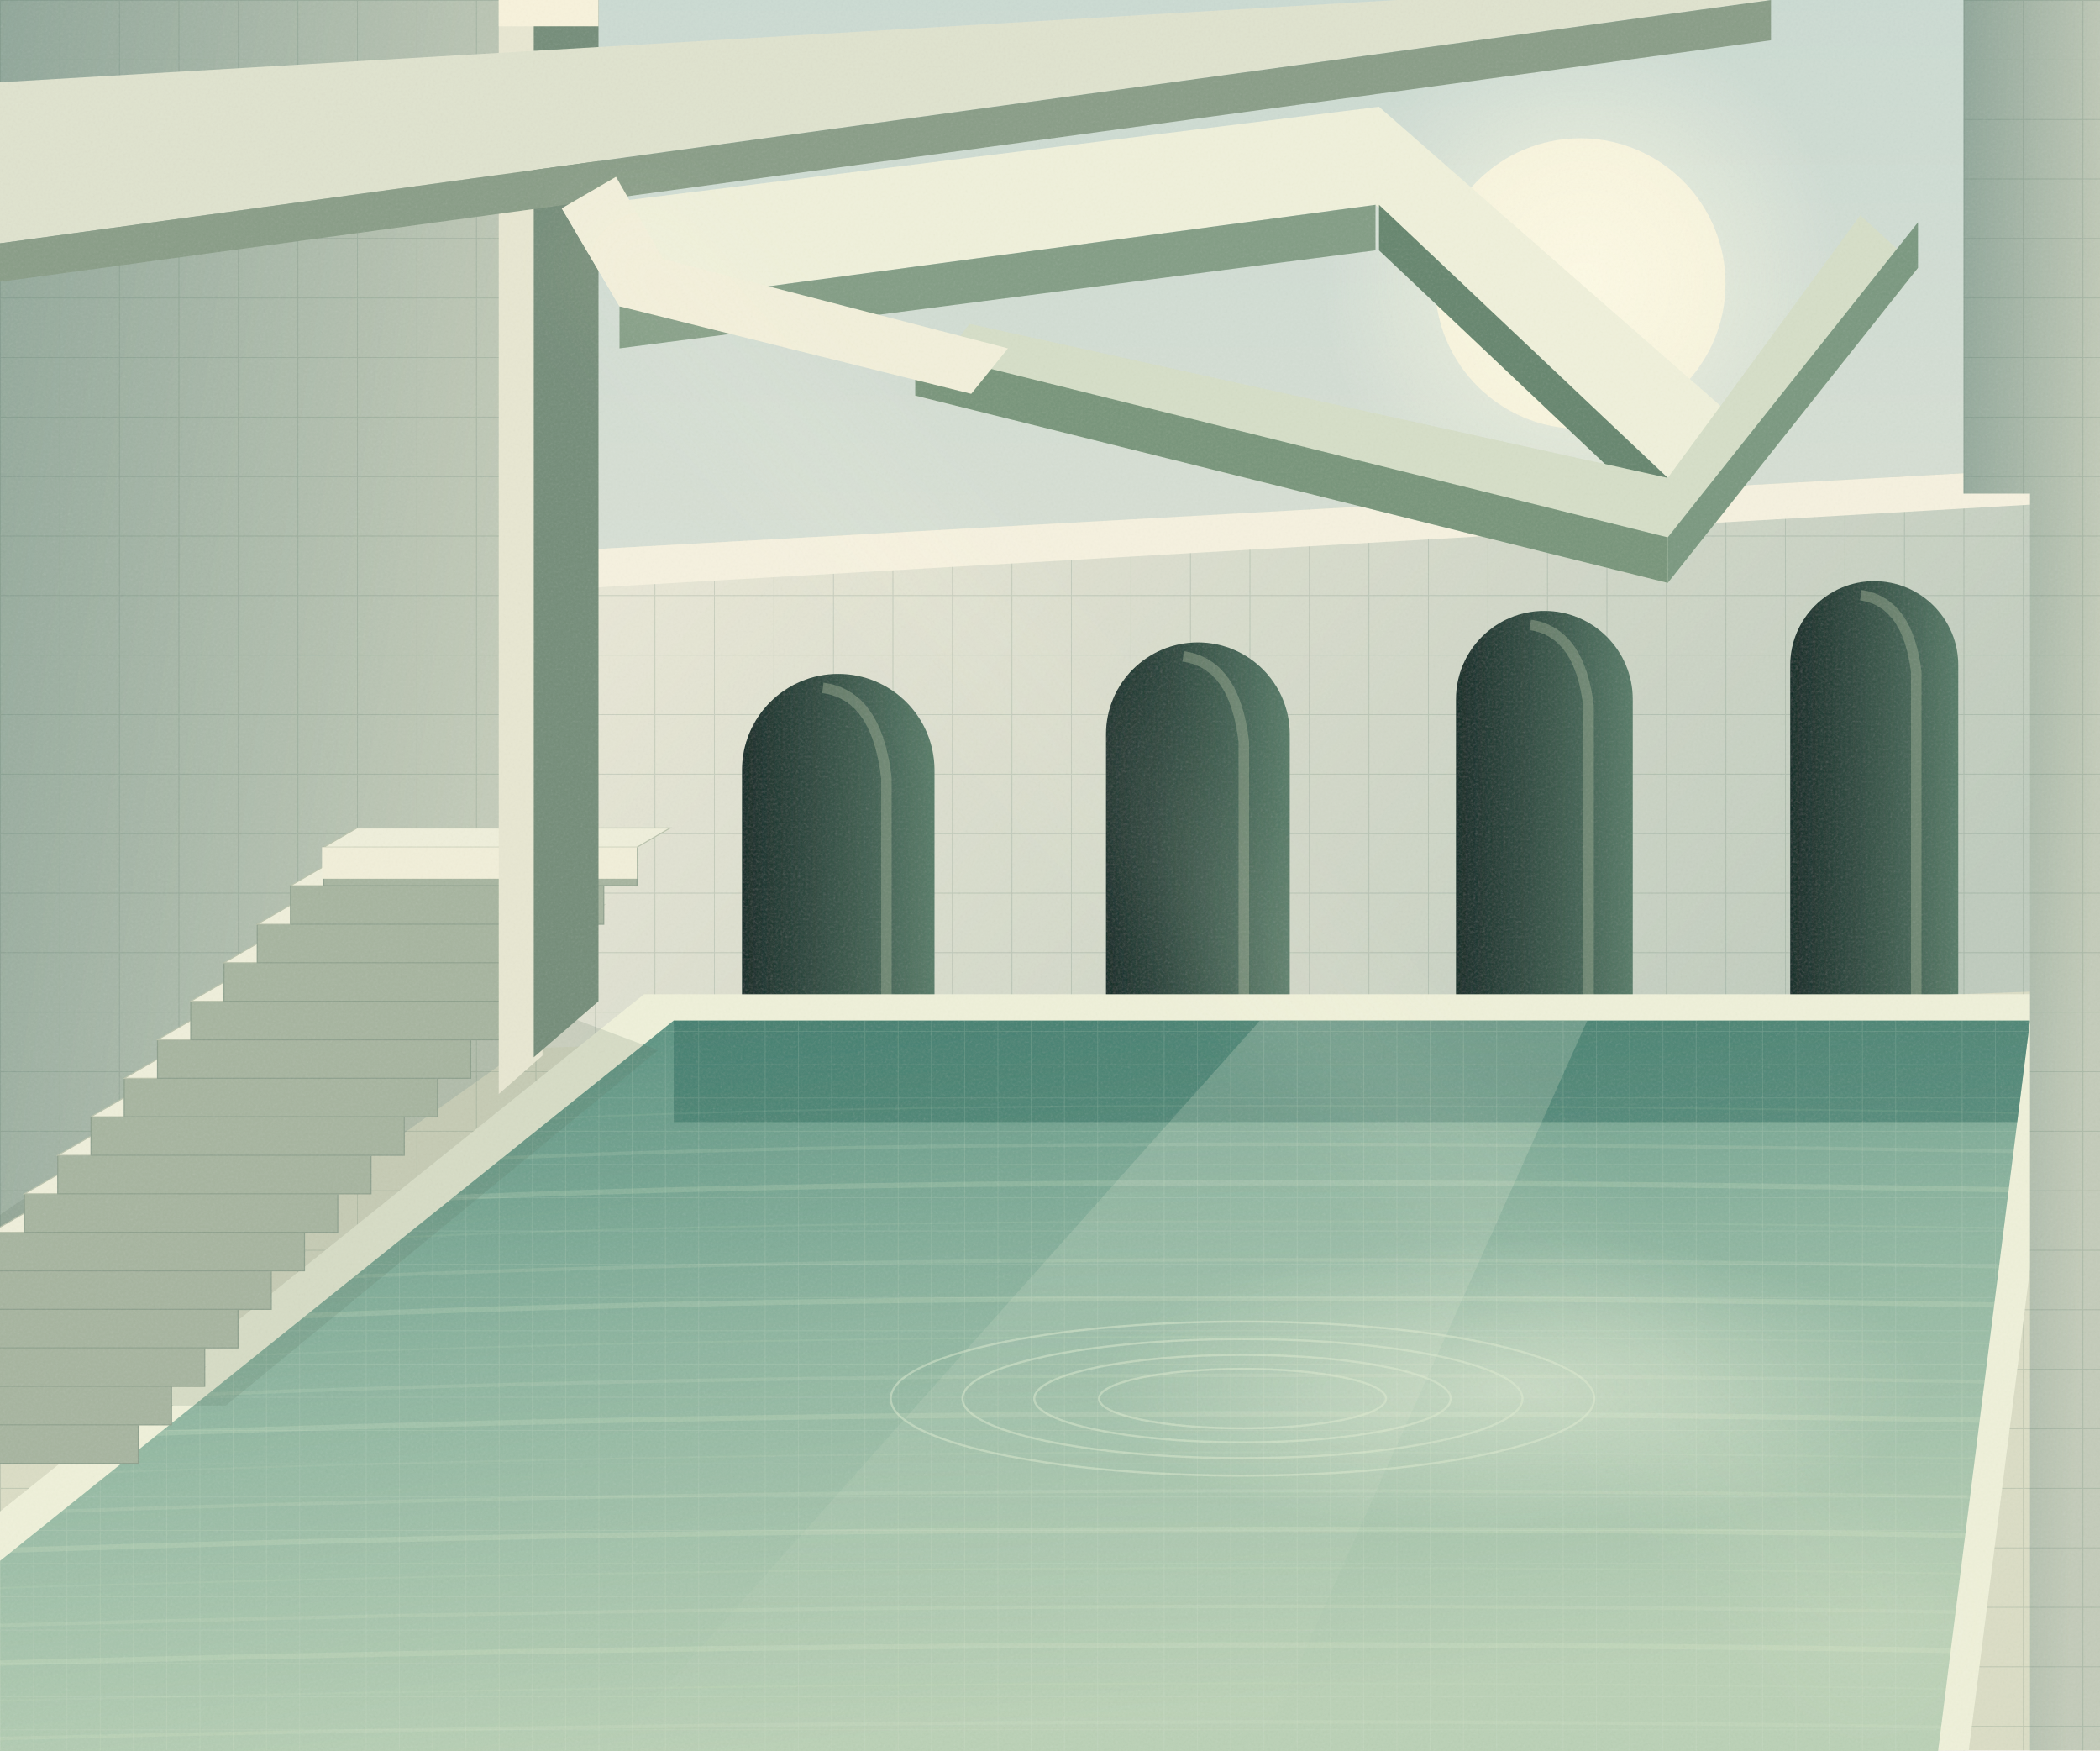
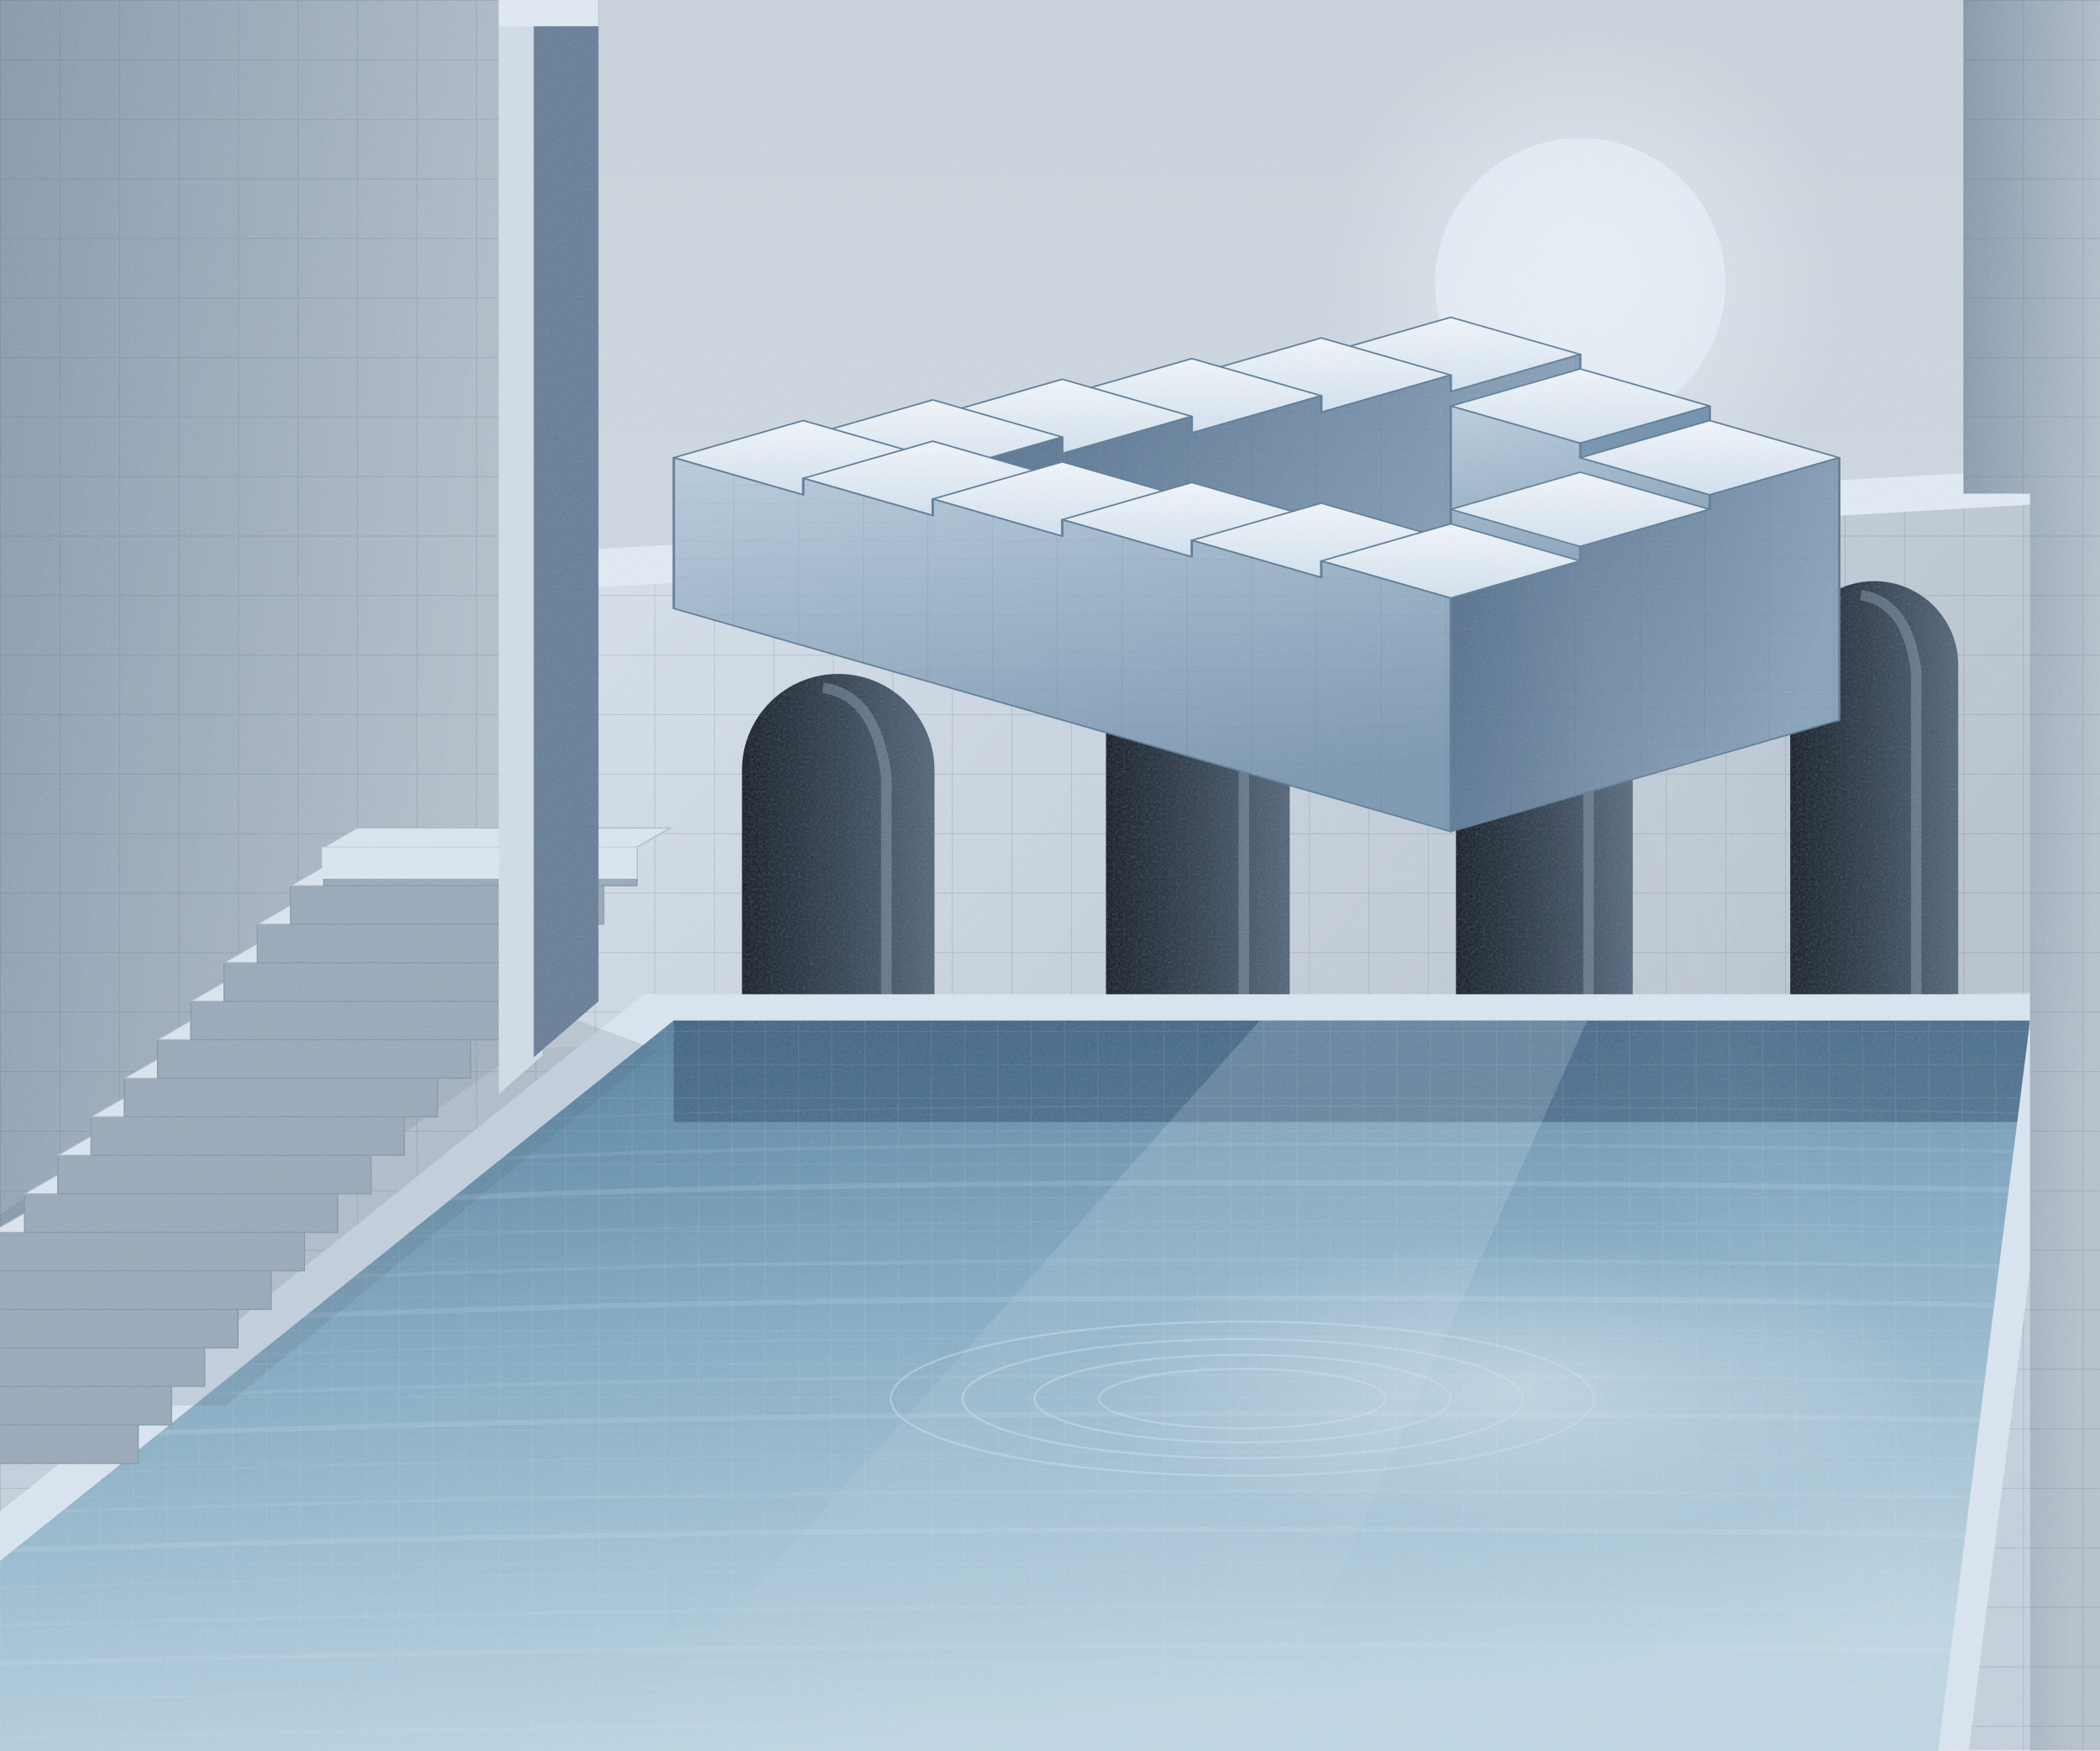
<svg xmlns="http://www.w3.org/2000/svg" viewBox="0 0 1200 1000">
  <defs>
    <linearGradient id="sky" x2="0" y2="1">
-       <stop stop-color="#cbdad2" />
-       <stop offset="1" stop-color="#f0e9d7" />
+       <stop stop-color="#cad2db" />
+       <stop offset="1" stop-color="#d8e3ef" />
    </linearGradient>
    <linearGradient id="wall" x2="1" y2=".4">
-       <stop stop-color="#ece9d8" />
-       <stop offset="1" stop-color="#bfcbbd" />
+       <stop stop-color="#d8e2ec" />
+       <stop offset="1" stop-color="#b9c4cf" />
    </linearGradient>
    <linearGradient id="side" x2="1" y2=".4">
-       <stop stop-color="#91a79a" />
-       <stop offset="1" stop-color="#c3cbb9" />
+       <stop stop-color="#8a9bae" />
+       <stop offset="1" stop-color="#b7c2cd" />
    </linearGradient>
    <linearGradient id="water" x2=".3" y2="1">
-       <stop stop-color="#508b7b" />
-       <stop offset=".5" stop-color="#8eb5a0" />
-       <stop offset="1" stop-color="#bad0b6" />
+       <stop stop-color="#4d7898" />
+       <stop offset=".5" stop-color="#88aec5" />
+       <stop offset="1" stop-color="#bfd6e3" />
    </linearGradient>
    <linearGradient id="dark" x2="1" y2="0">
-       <stop stop-color="#172e29" />
-       <stop offset="1" stop-color="#597c69" />
+       <stop stop-color="#17222e" />
+       <stop offset="1" stop-color="#576a7e" />
    </linearGradient>
    <linearGradient id="light" x2="0" y2="1">
-       <stop stop-color="#fffae3" stop-opacity=".85" />
-       <stop offset="1" stop-color="#fffae3" stop-opacity="0" />
+       <stop stop-color="#ebf1f7" stop-opacity=".85" />
+       <stop offset="1" stop-color="#ebf1f7" stop-opacity="0" />
    </linearGradient>
    <radialGradient id="glow">
-       <stop stop-color="#fffce7" stop-opacity=".75" />
-       <stop offset="1" stop-color="#fffce7" stop-opacity="0" />
+       <stop stop-color="#eef3f8" stop-opacity=".75" />
+       <stop offset="1" stop-color="#eef3f8" stop-opacity="0" />
    </radialGradient>
    <pattern id="tiles" width="34" height="34" patternUnits="userSpaceOnUse">
-       <path d="M34 0H0V34" fill="none" stroke="#516f60" stroke-opacity=".18" stroke-width="1" />
+       <path d="M34 0H0V34" fill="none" stroke="#4f5f71" stroke-opacity=".18" stroke-width="1" />
    </pattern>
    <pattern id="smalltiles" width="19" height="19" patternUnits="userSpaceOnUse">
-       <path d="M19 0H0V19" fill="none" stroke="#e3ead6" stroke-opacity=".3" stroke-width=".8" />
+       <path d="M19 0H0V19" fill="none" stroke="#d6e0ea" stroke-opacity=".3" stroke-width=".8" />
    </pattern>
    <filter id="grain">
      <feTurbulence type="fractalNoise" baseFrequency=".7" numOctaves="3" stitchTiles="stitch" />
      <feColorMatrix type="saturate" values="0" />
      <feComponentTransfer>
        <feFuncA type="linear" slope=".11" />
      </feComponentTransfer>
      <feBlend in="SourceGraphic" mode="soft-light" />
    </filter>
    <filter id="blur">
      <feGaussianBlur stdDeviation="22" />
    </filter>
    <clipPath id="pool">
      <path d="M385 583H1160L1105 1020H-160Z" />
    </clipPath>
+     <linearGradient id="stair-tread" x2="0" y2="1">
+       <stop stop-color="#f0f5fa" />
+       <stop offset="1" stop-color="#d3e0ed" />
+     </linearGradient>
+     <linearGradient id="stair-front" x2=".3" y2="1">
+       <stop stop-color="#bacddd" />
+       <stop offset="1" stop-color="#7f9ab3" />
+     </linearGradient>
+     <linearGradient id="stair-inner" x2="1" y2=".3">
+       <stop stop-color="#536e8b" />
+       <stop offset="1" stop-color="#8ba4ba" />
+     </linearGradient>
+     <pattern id="stair-tiles" width="18.5" height="9" patternUnits="userSpaceOnUse">
+       <path d="M18.5 0H0V9" fill="none" stroke="#3e5c79" stroke-opacity=".15" stroke-width=".35" />
+     </pattern>
+     <filter id="reflection-blur" x="-10%" y="-10%" width="120%" height="120%">
+       <feGaussianBlur stdDeviation="2.5 1.2" />
+     </filter>
+     <path id="penrose-tread" d="m0,0 37,18 -37,18 -37,-18 z" />
+     <path id="stair-inside-wall" d="m279,36 -37,18 v-8 l-37,18 v-8 l-37,18 v-8 l-37,18 v-8 l-37,18 v77 h185 z" />
+     <path id="stair-front-wall" d="m20,159 v-73 l37,18 v-8 l37,18 v-8 l37,18 v-8 l37,18 v-8 l37,18 v-8 l37,18 v113 z" />
+     <path id="stair-right-wall" d="m353,86 -37,18 v7 l-37,18 v7 l-37,18 v113 l111,-54 z" />
+     <g id="penrose-staircase" transform="translate(345 160) scale(2 1.18)" stroke="#607f9a" stroke-width=".7" stroke-linejoin="round" fill="url(#stair-tread)">
+       <use href="#penrose-tread" x="242" y="18" />
+       <use href="#penrose-tread" x="205" y="28" />
+       <use href="#penrose-tread" x="168" y="38" />
+       <use href="#penrose-tread" x="131" y="48" />
+       <use href="#penrose-tread" x="94" y="58" />
+       <use href="#penrose-tread" x="57" y="68" />
+       <use href="#stair-inside-wall" fill="url(#stair-inner)" />
+       <use href="#stair-inside-wall" fill="url(#stair-tiles)" stroke="none" />
+       <use href="#penrose-tread" x="279" y="43" />
+       <path fill="#7593ae" d="m316,61 v7 l-37,18 v-7 z" />
+       <path fill="url(#stair-front)" d="m316,104 -37,-18 v-7 l-37,-18 v99 h74 z" />
+       <use href="#penrose-tread" x="94" y="78" />
+       <use href="#penrose-tread" x="131" y="88" />
+       <use href="#penrose-tread" x="168" y="98" />
+       <use href="#penrose-tread" x="205" y="108" />
+       <use href="#penrose-tread" x="242" y="118" />
+       <use href="#penrose-tread" x="279" y="93" />
+       <use href="#penrose-tread" x="316" y="68" />
+       <use href="#stair-right-wall" fill="url(#stair-inner)" />
+       <use href="#stair-right-wall" fill="url(#stair-tiles)" stroke="none" />
+       <use href="#stair-front-wall" fill="url(#stair-front)" />
+       <use href="#stair-front-wall" fill="url(#stair-tiles)" stroke="none" />
+     </g>
  </defs>
  <g filter="url(#grain)">
    <path fill="url(#sky)" d="M0 0h1200v1000H0z" />
-     <circle cx="903" cy="162" r="83" fill="#f4f0d9" />
+     <circle cx="903" cy="162" r="83" fill="#dce6f1" />
    <circle cx="905" cy="160" r="150" fill="url(#glow)" />
    <path d="M0 0H299V599L0 824Z" fill="url(#side)" />
    <path d="M0 0H299V599L0 824Z" fill="url(#tiles)" />
    <path d="M299 316L1200 266V649L299 685Z" fill="url(#wall)" />
    <path d="M299 316L1200 266V649L299 685Z" fill="url(#tiles)" />
-     <path d="M299 316L1200 266V286L299 338Z" fill="#f5f1df" />
+     <path d="M299 316L1200 266V286L299 338Z" fill="#e1eaf3" />
    <path d="M424 615V440a55 55 0 0 1 110 0V615Z" fill="url(#dark)" />
-     <path d="M506.5 615V444.4Q501 397 470.2 393" stroke="#9aaa90" stroke-width="6" fill="none" opacity=".5" />
+     <path d="M506.5 615V444.4Q501 397 470.2 393" stroke="#8b9caf" stroke-width="6" fill="none" opacity=".5" />
    <path d="M632 603V419.5a52.5 52.5 0 0 1 105 0V603Z" fill="url(#dark)" />
-     <path d="M710.75 603V423.7Q705.5 379 676.1 375" stroke="#9aaa90" stroke-width="6" fill="none" opacity=".5" />
+     <path d="M710.75 603V423.7Q705.5 379 676.1 375" stroke="#8b9caf" stroke-width="6" fill="none" opacity=".5" />
    <path d="M832 591V399.5a50.5 50.5 0 0 1 101 0V591Z" fill="url(#dark)" />
-     <path d="M907.75 591V403.54Q902.7 361 874.42 357" stroke="#9aaa90" stroke-width="6" fill="none" opacity=".5" />
+     <path d="M907.75 591V403.54Q902.7 361 874.42 357" stroke="#8b9caf" stroke-width="6" fill="none" opacity=".5" />
    <path d="M1023 579V380a48 48 0 0 1 96 0V579Z" fill="url(#dark)" />
-     <path d="M1095 579V383.84Q1090.2 344 1063.32 340" stroke="#9aaa90" stroke-width="6" fill="none" opacity=".5" />
-     <path d="M0 811L299 599L1200 565V1000H0Z" fill="#dadcc5" />
+     <path d="M1095 579V383.84Q1090.2 344 1063.32 340" stroke="#8b9caf" stroke-width="6" fill="none" opacity=".5" />
+     <path d="M0 811L299 599L1200 565V1000H0Z" fill="#c5d0dc" />
    <path d="M0 811L299 599L1200 565V1000H0Z" fill="url(#tiles)" />
-     <path d="M368 568H1180L1125 1000H-170Z" fill="#eef0d9" />
+     <path d="M368 568H1180L1125 1000H-170Z" fill="#d9e4f0" />
    <path d="M385 583H1160L1105 1020H-160Z" fill="url(#water)" />
    <g clip-path="url(#pool)">
-       <path d="M385 583v58h820V583" fill="#306d60" opacity=".5" />
+       <use href="#penrose-staircase" transform="translate(0 1120) scale(1 -.72)" opacity=".15" filter="url(#reflection-blur)" />
+       <path d="M385 583v58h820V583" fill="#304d6d" opacity=".5" />
      <path d="M385 583L-160 1000H1105L1160 583Z" fill="url(#smalltiles)" opacity=".5" />
-       <path d="M200 646 Q480 623 1220 637" fill="none" stroke="#e9f2d0" stroke-opacity="0.08" stroke-width="1" />
-       <path d="M176 668 Q489 645 1220 659" fill="none" stroke="#e9f2d0" stroke-opacity="0.125" stroke-width="2" />
-       <path d="M152 690 Q498 667 1220 681" fill="none" stroke="#e9f2d0" stroke-opacity="0.17" stroke-width="3" />
-       <path d="M128 712 Q507 689 1220 703" fill="none" stroke="#e9f2d0" stroke-opacity="0.08" stroke-width="1" />
-       <path d="M104 734 Q516 711 1220 725" fill="none" stroke="#e9f2d0" stroke-opacity="0.125" stroke-width="2" />
-       <path d="M80 756 Q525 733 1220 747" fill="none" stroke="#e9f2d0" stroke-opacity="0.17" stroke-width="3" />
-       <path d="M56 778 Q534 755 1220 769" fill="none" stroke="#e9f2d0" stroke-opacity="0.08" stroke-width="1" />
-       <path d="M32 800 Q543 777 1220 791" fill="none" stroke="#e9f2d0" stroke-opacity="0.125" stroke-width="2" />
-       <path d="M8 822 Q552 799 1220 813" fill="none" stroke="#e9f2d0" stroke-opacity="0.17" stroke-width="3" />
-       <path d="M-16 844 Q561 821 1220 835" fill="none" stroke="#e9f2d0" stroke-opacity="0.08" stroke-width="1" />
-       <path d="M-40 866 Q570 843 1220 857" fill="none" stroke="#e9f2d0" stroke-opacity="0.125" stroke-width="2" />
-       <path d="M-64 888 Q579 865 1220 879" fill="none" stroke="#e9f2d0" stroke-opacity="0.17" stroke-width="3" />
-       <path d="M-88 910 Q588 887 1220 901" fill="none" stroke="#e9f2d0" stroke-opacity="0.08" stroke-width="1" />
-       <path d="M-112 932 Q597 909 1220 923" fill="none" stroke="#e9f2d0" stroke-opacity="0.125" stroke-width="2" />
-       <path d="M-136 954 Q606 931 1220 945" fill="none" stroke="#e9f2d0" stroke-opacity="0.17" stroke-width="3" />
-       <path d="M-160 976 Q615 953 1220 967" fill="none" stroke="#e9f2d0" stroke-opacity="0.08" stroke-width="1" />
-       <path d="M-184 998 Q624 975 1220 989" fill="none" stroke="#e9f2d0" stroke-opacity="0.125" stroke-width="2" />
-       <path d="M-208 1020 Q633 997 1220 1011" fill="none" stroke="#e9f2d0" stroke-opacity="0.17" stroke-width="3" />
-       <path d="M-232 1042 Q642 1019 1220 1033" fill="none" stroke="#e9f2d0" stroke-opacity="0.08" stroke-width="1" />
-       <path d="M-256 1064 Q651 1041 1220 1055" fill="none" stroke="#e9f2d0" stroke-opacity="0.125" stroke-width="2" />
-       <path d="M-280 1086 Q660 1063 1220 1077" fill="none" stroke="#e9f2d0" stroke-opacity="0.17" stroke-width="3" />
-       <path d="M-304 1108 Q669 1085 1220 1099" fill="none" stroke="#e9f2d0" stroke-opacity="0.08" stroke-width="1" />
+       <path d="M200 646 Q480 623 1220 637" fill="none" stroke="#d4e1ee" stroke-opacity="0.08" stroke-width="1" />
+       <path d="M176 668 Q489 645 1220 659" fill="none" stroke="#d4e1ee" stroke-opacity="0.125" stroke-width="2" />
+       <path d="M152 690 Q498 667 1220 681" fill="none" stroke="#d4e1ee" stroke-opacity="0.17" stroke-width="3" />
+       <path d="M128 712 Q507 689 1220 703" fill="none" stroke="#d4e1ee" stroke-opacity="0.08" stroke-width="1" />
+       <path d="M104 734 Q516 711 1220 725" fill="none" stroke="#d4e1ee" stroke-opacity="0.125" stroke-width="2" />
+       <path d="M80 756 Q525 733 1220 747" fill="none" stroke="#d4e1ee" stroke-opacity="0.17" stroke-width="3" />
+       <path d="M56 778 Q534 755 1220 769" fill="none" stroke="#d4e1ee" stroke-opacity="0.08" stroke-width="1" />
+       <path d="M32 800 Q543 777 1220 791" fill="none" stroke="#d4e1ee" stroke-opacity="0.125" stroke-width="2" />
+       <path d="M8 822 Q552 799 1220 813" fill="none" stroke="#d4e1ee" stroke-opacity="0.17" stroke-width="3" />
+       <path d="M-16 844 Q561 821 1220 835" fill="none" stroke="#d4e1ee" stroke-opacity="0.08" stroke-width="1" />
+       <path d="M-40 866 Q570 843 1220 857" fill="none" stroke="#d4e1ee" stroke-opacity="0.125" stroke-width="2" />
+       <path d="M-64 888 Q579 865 1220 879" fill="none" stroke="#d4e1ee" stroke-opacity="0.17" stroke-width="3" />
+       <path d="M-88 910 Q588 887 1220 901" fill="none" stroke="#d4e1ee" stroke-opacity="0.08" stroke-width="1" />
+       <path d="M-112 932 Q597 909 1220 923" fill="none" stroke="#d4e1ee" stroke-opacity="0.125" stroke-width="2" />
+       <path d="M-136 954 Q606 931 1220 945" fill="none" stroke="#d4e1ee" stroke-opacity="0.17" stroke-width="3" />
+       <path d="M-160 976 Q615 953 1220 967" fill="none" stroke="#d4e1ee" stroke-opacity="0.08" stroke-width="1" />
+       <path d="M-184 998 Q624 975 1220 989" fill="none" stroke="#d4e1ee" stroke-opacity="0.125" stroke-width="2" />
+       <path d="M-208 1020 Q633 997 1220 1011" fill="none" stroke="#d4e1ee" stroke-opacity="0.17" stroke-width="3" />
+       <path d="M-232 1042 Q642 1019 1220 1033" fill="none" stroke="#d4e1ee" stroke-opacity="0.08" stroke-width="1" />
+       <path d="M-256 1064 Q651 1041 1220 1055" fill="none" stroke="#d4e1ee" stroke-opacity="0.125" stroke-width="2" />
+       <path d="M-280 1086 Q660 1063 1220 1077" fill="none" stroke="#d4e1ee" stroke-opacity="0.17" stroke-width="3" />
+       <path d="M-304 1108 Q669 1085 1220 1099" fill="none" stroke="#d4e1ee" stroke-opacity="0.08" stroke-width="1" />
      <path d="M720 583L348 1000H720L907 583Z" fill="url(#light)" opacity=".24" />
      <ellipse cx="865" cy="793" rx="240" ry="86" fill="url(#glow)" opacity=".6" />
-       <g fill="none" stroke="#dfecd1" stroke-width="1.2" opacity=".48">
+       <g fill="none" stroke="#d1deec" stroke-width="1.2" opacity=".48">
        <ellipse cx="710" cy="799" rx="82" ry="17" />
        <ellipse cx="710" cy="799" rx="119" ry="25" />
        <ellipse cx="710" cy="799" rx="160" ry="34" />
        <ellipse cx="710" cy="799" rx="201" ry="44" />
      </g>
    </g>
-     <path d="M0 694L221 542L376 600L129 803H0Z" fill="#536e5c" opacity=".16" />
-     <path d="M-100 814h179v22h-179Z" fill="#a7b5a0" stroke="#8fa18e" stroke-width=".6" />
-     <path d="M-100 814l19 -11h179l-19 11Z" fill="#eeeeda" stroke="#bac3ad" stroke-width=".6" />
-     <path d="M-81 792h179v22h-179Z" fill="#a7b5a0" stroke="#8fa18e" stroke-width=".6" />
-     <path d="M-81 792l19 -11h179l-19 11Z" fill="#eeeeda" stroke="#bac3ad" stroke-width=".6" />
-     <path d="M-62 770h179v22h-179Z" fill="#a7b5a0" stroke="#8fa18e" stroke-width=".6" />
-     <path d="M-62 770l19 -11h179l-19 11Z" fill="#eeeeda" stroke="#bac3ad" stroke-width=".6" />
-     <path d="M-43 748h179v22h-179Z" fill="#a7b5a0" stroke="#8fa18e" stroke-width=".6" />
-     <path d="M-43 748l19 -11h179l-19 11Z" fill="#eeeeda" stroke="#bac3ad" stroke-width=".6" />
-     <path d="M-24 726h179v22h-179Z" fill="#a7b5a0" stroke="#8fa18e" stroke-width=".6" />
-     <path d="M-24 726l19 -11h179l-19 11Z" fill="#eeeeda" stroke="#bac3ad" stroke-width=".6" />
-     <path d="M-5 704h179v22h-179Z" fill="#a7b5a0" stroke="#8fa18e" stroke-width=".6" />
-     <path d="M-5 704l19 -11h179l-19 11Z" fill="#eeeeda" stroke="#bac3ad" stroke-width=".6" />
-     <path d="M14 682h179v22h-179Z" fill="#a7b5a0" stroke="#8fa18e" stroke-width=".6" />
-     <path d="M14 682l19 -11h179l-19 11Z" fill="#eeeeda" stroke="#bac3ad" stroke-width=".6" />
-     <path d="M33 660h179v22h-179Z" fill="#a7b5a0" stroke="#8fa18e" stroke-width=".6" />
-     <path d="M33 660l19 -11h179l-19 11Z" fill="#eeeeda" stroke="#bac3ad" stroke-width=".6" />
-     <path d="M52 638h179v22h-179Z" fill="#a7b5a0" stroke="#8fa18e" stroke-width=".6" />
-     <path d="M52 638l19 -11h179l-19 11Z" fill="#eeeeda" stroke="#bac3ad" stroke-width=".6" />
-     <path d="M71 616h179v22h-179Z" fill="#a7b5a0" stroke="#8fa18e" stroke-width=".6" />
-     <path d="M71 616l19 -11h179l-19 11Z" fill="#eeeeda" stroke="#bac3ad" stroke-width=".6" />
-     <path d="M90 594h179v22h-179Z" fill="#a7b5a0" stroke="#8fa18e" stroke-width=".6" />
-     <path d="M90 594l19 -11h179l-19 11Z" fill="#eeeeda" stroke="#bac3ad" stroke-width=".6" />
-     <path d="M109 572h179v22h-179Z" fill="#a7b5a0" stroke="#8fa18e" stroke-width=".6" />
-     <path d="M109 572l19 -11h179l-19 11Z" fill="#eeeeda" stroke="#bac3ad" stroke-width=".6" />
-     <path d="M128 550h179v22h-179Z" fill="#a7b5a0" stroke="#8fa18e" stroke-width=".6" />
-     <path d="M128 550l19 -11h179l-19 11Z" fill="#eeeeda" stroke="#bac3ad" stroke-width=".6" />
-     <path d="M147 528h179v22h-179Z" fill="#a7b5a0" stroke="#8fa18e" stroke-width=".6" />
-     <path d="M147 528l19 -11h179l-19 11Z" fill="#eeeeda" stroke="#bac3ad" stroke-width=".6" />
-     <path d="M166 506h179v22h-179Z" fill="#a7b5a0" stroke="#8fa18e" stroke-width=".6" />
-     <path d="M166 506l19 -11h179l-19 11Z" fill="#eeeeda" stroke="#bac3ad" stroke-width=".6" />
-     <path d="M185 484h179v22h-179Z" fill="#a7b5a0" stroke="#8fa18e" stroke-width=".6" />
-     <path d="M185 484l19 -11h179l-19 11Z" fill="#eeeeda" stroke="#bac3ad" stroke-width=".6" />
-     <path d="M184 484h180v18H184Z" fill="#f1eed9" />
-     <path d="M285 0h25v603l-25 22Z" fill="#e7e6d1" />
-     <path d="M305 0h37v572l-37 32Z" fill="#768e7a" />
-     <path d="M285 0h57v15h-57Z" fill="#f7f2db" />
+     <path d="M0 694L221 542L376 600L129 803H0Z" fill="#4f6072" opacity=".16" />
+     <path d="M-100 814h179v22h-179Z" fill="#9baaba" stroke="#8597aa" stroke-width=".6" />
+     <path d="M-100 814l19 -11h179l-19 11Z" fill="#dae4ee" stroke="#abb8c5" stroke-width=".6" />
+     <path d="M-81 792h179v22h-179Z" fill="#9baaba" stroke="#8597aa" stroke-width=".6" />
+     <path d="M-81 792l19 -11h179l-19 11Z" fill="#dae4ee" stroke="#abb8c5" stroke-width=".6" />
+     <path d="M-62 770h179v22h-179Z" fill="#9baaba" stroke="#8597aa" stroke-width=".6" />
+     <path d="M-62 770l19 -11h179l-19 11Z" fill="#dae4ee" stroke="#abb8c5" stroke-width=".6" />
+     <path d="M-43 748h179v22h-179Z" fill="#9baaba" stroke="#8597aa" stroke-width=".6" />
+     <path d="M-43 748l19 -11h179l-19 11Z" fill="#dae4ee" stroke="#abb8c5" stroke-width=".6" />
+     <path d="M-24 726h179v22h-179Z" fill="#9baaba" stroke="#8597aa" stroke-width=".6" />
+     <path d="M-24 726l19 -11h179l-19 11Z" fill="#dae4ee" stroke="#abb8c5" stroke-width=".6" />
+     <path d="M-5 704h179v22h-179Z" fill="#9baaba" stroke="#8597aa" stroke-width=".6" />
+     <path d="M-5 704l19 -11h179l-19 11Z" fill="#dae4ee" stroke="#abb8c5" stroke-width=".6" />
+     <path d="M14 682h179v22h-179Z" fill="#9baaba" stroke="#8597aa" stroke-width=".6" />
+     <path d="M14 682l19 -11h179l-19 11Z" fill="#dae4ee" stroke="#abb8c5" stroke-width=".6" />
+     <path d="M33 660h179v22h-179Z" fill="#9baaba" stroke="#8597aa" stroke-width=".6" />
+     <path d="M33 660l19 -11h179l-19 11Z" fill="#dae4ee" stroke="#abb8c5" stroke-width=".6" />
+     <path d="M52 638h179v22h-179Z" fill="#9baaba" stroke="#8597aa" stroke-width=".6" />
+     <path d="M52 638l19 -11h179l-19 11Z" fill="#dae4ee" stroke="#abb8c5" stroke-width=".6" />
+     <path d="M71 616h179v22h-179Z" fill="#9baaba" stroke="#8597aa" stroke-width=".6" />
+     <path d="M71 616l19 -11h179l-19 11Z" fill="#dae4ee" stroke="#abb8c5" stroke-width=".6" />
+     <path d="M90 594h179v22h-179Z" fill="#9baaba" stroke="#8597aa" stroke-width=".6" />
+     <path d="M90 594l19 -11h179l-19 11Z" fill="#dae4ee" stroke="#abb8c5" stroke-width=".6" />
+     <path d="M109 572h179v22h-179Z" fill="#9baaba" stroke="#8597aa" stroke-width=".6" />
+     <path d="M109 572l19 -11h179l-19 11Z" fill="#dae4ee" stroke="#abb8c5" stroke-width=".6" />
+     <path d="M128 550h179v22h-179Z" fill="#9baaba" stroke="#8597aa" stroke-width=".6" />
+     <path d="M128 550l19 -11h179l-19 11Z" fill="#dae4ee" stroke="#abb8c5" stroke-width=".6" />
+     <path d="M147 528h179v22h-179Z" fill="#9baaba" stroke="#8597aa" stroke-width=".6" />
+     <path d="M147 528l19 -11h179l-19 11Z" fill="#dae4ee" stroke="#abb8c5" stroke-width=".6" />
+     <path d="M166 506h179v22h-179Z" fill="#9baaba" stroke="#8597aa" stroke-width=".6" />
+     <path d="M166 506l19 -11h179l-19 11Z" fill="#dae4ee" stroke="#abb8c5" stroke-width=".6" />
+     <path d="M185 484h179v22h-179Z" fill="#9baaba" stroke="#8597aa" stroke-width=".6" />
+     <path d="M185 484l19 -11h179l-19 11Z" fill="#dae4ee" stroke="#abb8c5" stroke-width=".6" />
+     <path d="M184 484h180v18H184Z" fill="#dae5f0" />
+     <path d="M285 0h25v603l-25 22Z" fill="#d1dce7" />
+     <path d="M305 0h37v572l-37 32Z" fill="#6b8199" />
+     <path d="M285 0h57v15h-57Z" fill="#e0e9f2" />
    <path d="M1122 0h78v1000h-40V282h-38Z" fill="url(#side)" />
    <path d="M1122 0h78v1000h-40V282h-38Z" fill="url(#tiles)" />
-     <path d="M0 47L798 0h214L0 139Z" fill="#dfe2ce" />
-     <path d="M0 139L1012 0v23L0 161Z" fill="#8a9e88" />
-     <path d="M321 119L788 61L989 237L953 273L786 117L354 175Z" fill="#eff0da" />
-     <path d="M354 175L786 117V143L354 199Z" fill="#849e86" />
-     <path d="M788 117L953 273V299L788 143Z" fill="#68876f" />
-     <path d="M953 273L1063 123L1096 153L953 333L523 226L554 185Z" fill="#d5dec7" />
-     <path d="M953 307L1096 127v26L953 333Z" fill="#7b9981" />
-     <path d="M523 200L953 307V333L523 226Z" fill="#79967c" />
-     <path d="M321 119L354 175L555 225L576 199L379 148L352 101Z" fill="#f2efda" />
-     <path d="M342 124L1094 954" stroke="#fffae0" stroke-width="75" opacity=".065" filter="url(#blur)" />
+     <use href="#penrose-staircase" />
+     <path d="M842 139L1094 954" stroke="#e9eff6" stroke-width="75" opacity=".045" filter="url(#blur)" />
  </g>
</svg>
